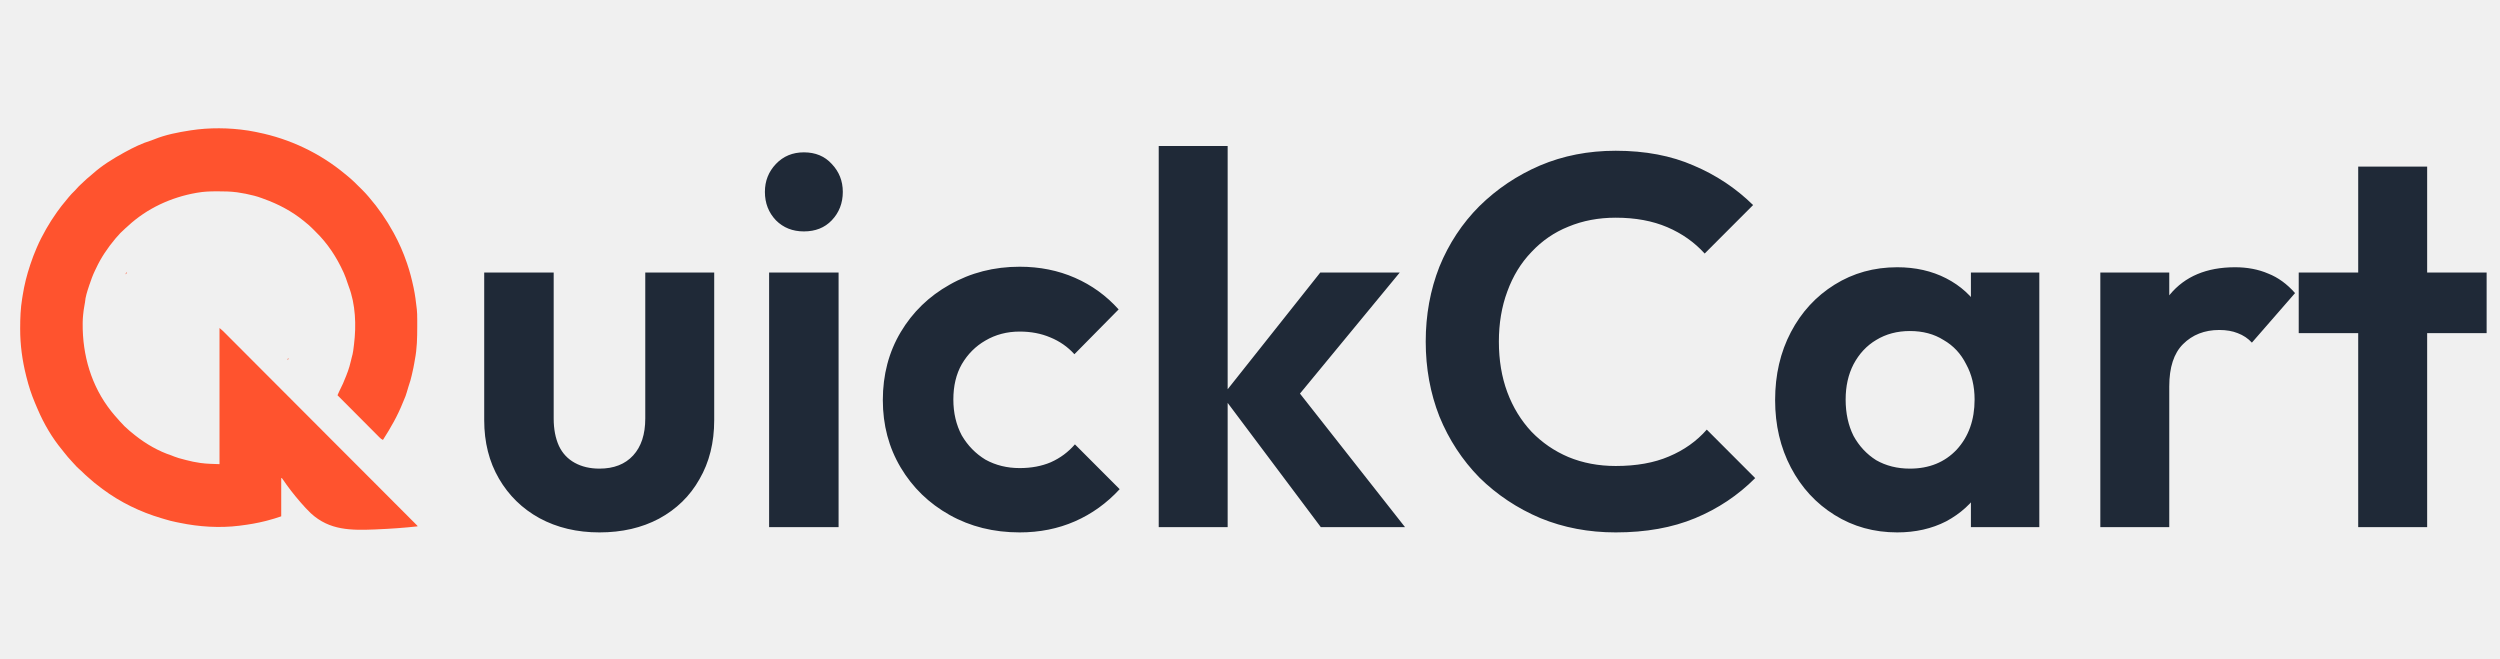
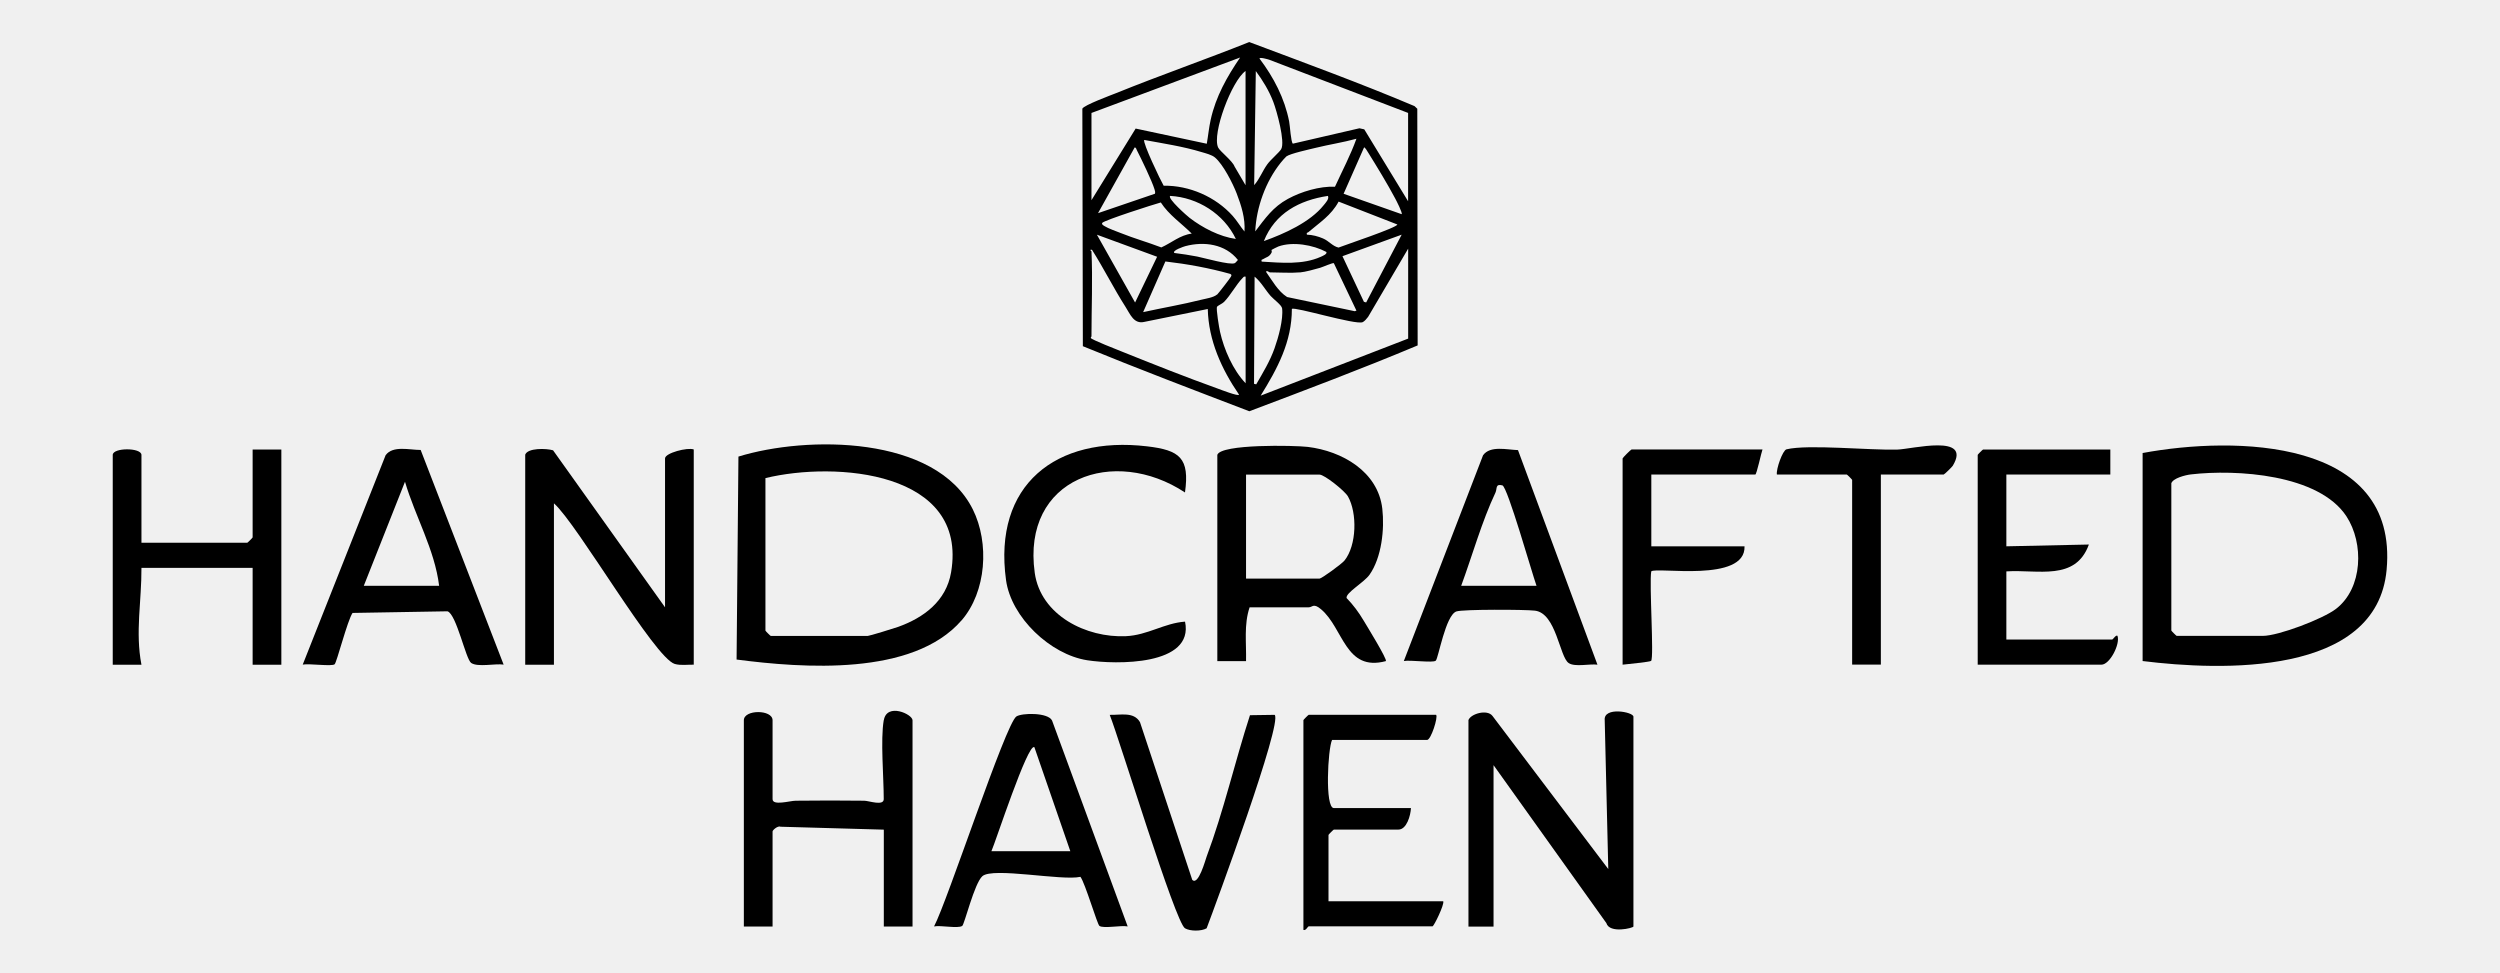
- <svg xmlns="http://www.w3.org/2000/svg" width="129" height="34" viewBox="0 0 129 34" fill="none">
-   <path d="M30.933 27.472C29.774 27.472 28.742 27.227 27.837 26.737C26.95 26.248 26.253 25.568 25.746 24.697C25.239 23.827 24.985 22.821 24.985 21.678V14.062H28.57V21.597C28.57 22.141 28.661 22.612 28.842 23.011C29.023 23.392 29.294 23.682 29.656 23.881C30.019 24.081 30.444 24.181 30.933 24.181C31.675 24.181 32.255 23.954 32.671 23.501C33.087 23.047 33.296 22.413 33.296 21.597V14.062H36.853V21.678C36.853 22.839 36.6 23.854 36.093 24.725C35.604 25.595 34.907 26.275 34.002 26.765C33.115 27.236 32.092 27.472 30.933 27.472ZM39.686 27.2V14.062H43.271V27.2H39.686ZM41.479 11.941C40.9 11.941 40.42 11.75 40.039 11.369C39.659 10.97 39.469 10.481 39.469 9.901C39.469 9.338 39.659 8.858 40.039 8.459C40.42 8.06 40.9 7.861 41.479 7.861C42.076 7.861 42.556 8.06 42.918 8.459C43.298 8.858 43.489 9.338 43.489 9.901C43.489 10.481 43.298 10.97 42.918 11.369C42.556 11.75 42.076 11.941 41.479 11.941ZM52.615 27.472C51.275 27.472 50.071 27.173 49.003 26.574C47.935 25.976 47.093 25.16 46.477 24.126C45.862 23.093 45.554 21.932 45.554 20.645C45.554 19.339 45.862 18.169 46.477 17.136C47.093 16.102 47.935 15.286 49.003 14.688C50.089 14.071 51.293 13.763 52.615 13.763C53.647 13.763 54.597 13.953 55.466 14.334C56.336 14.715 57.087 15.259 57.721 15.966L55.439 18.278C55.095 17.897 54.679 17.607 54.19 17.408C53.719 17.208 53.194 17.109 52.615 17.109C51.963 17.109 51.375 17.263 50.85 17.571C50.343 17.861 49.935 18.269 49.627 18.795C49.338 19.303 49.193 19.91 49.193 20.617C49.193 21.306 49.338 21.923 49.627 22.467C49.935 22.993 50.343 23.41 50.85 23.718C51.375 24.008 51.963 24.153 52.615 24.153C53.212 24.153 53.746 24.054 54.217 23.854C54.706 23.637 55.122 23.328 55.466 22.929L57.775 25.241C57.105 25.967 56.336 26.52 55.466 26.901C54.597 27.281 53.647 27.472 52.615 27.472ZM68.154 27.2L63.076 20.427L68.127 14.062H72.228L66.308 21.243L66.443 19.502L72.499 27.2H68.154ZM59.79 27.2V7.534H63.347V27.2H59.79ZM83.371 27.472C81.977 27.472 80.683 27.227 79.488 26.737C78.293 26.23 77.243 25.532 76.338 24.643C75.45 23.736 74.762 22.685 74.273 21.488C73.803 20.291 73.567 19.003 73.567 17.625C73.567 16.247 73.803 14.96 74.273 13.763C74.762 12.566 75.45 11.524 76.338 10.635C77.243 9.746 78.284 9.048 79.461 8.541C80.656 8.033 81.959 7.779 83.371 7.779C84.892 7.779 86.232 8.033 87.391 8.541C88.549 9.03 89.572 9.71 90.46 10.581L87.961 13.083C87.436 12.503 86.793 12.049 86.033 11.723C85.272 11.397 84.385 11.233 83.371 11.233C82.484 11.233 81.669 11.387 80.927 11.696C80.203 11.986 79.569 12.421 79.026 13.001C78.483 13.563 78.067 14.243 77.777 15.041C77.487 15.821 77.342 16.682 77.342 17.625C77.342 18.586 77.487 19.457 77.777 20.237C78.067 21.016 78.483 21.696 79.026 22.277C79.569 22.839 80.203 23.274 80.927 23.582C81.669 23.89 82.484 24.045 83.371 24.045C84.44 24.045 85.354 23.881 86.114 23.555C86.893 23.229 87.545 22.766 88.07 22.168L90.568 24.67C89.681 25.559 88.649 26.248 87.472 26.737C86.295 27.227 84.928 27.472 83.371 27.472ZM97.897 27.472C96.702 27.472 95.625 27.173 94.665 26.574C93.705 25.976 92.954 25.16 92.411 24.126C91.868 23.093 91.596 21.932 91.596 20.645C91.596 19.339 91.868 18.169 92.411 17.136C92.954 16.102 93.705 15.286 94.665 14.688C95.625 14.089 96.702 13.79 97.897 13.79C98.838 13.79 99.68 13.981 100.422 14.361C101.165 14.742 101.753 15.277 102.188 15.966C102.64 16.637 102.885 17.399 102.921 18.251V22.984C102.885 23.854 102.64 24.625 102.188 25.296C101.753 25.967 101.165 26.502 100.422 26.901C99.68 27.281 98.838 27.472 97.897 27.472ZM98.549 24.181C99.544 24.181 100.35 23.854 100.966 23.201C101.581 22.53 101.889 21.669 101.889 20.617C101.889 19.928 101.744 19.321 101.454 18.795C101.183 18.251 100.794 17.834 100.287 17.544C99.798 17.235 99.219 17.081 98.549 17.081C97.897 17.081 97.317 17.235 96.81 17.544C96.322 17.834 95.932 18.251 95.643 18.795C95.371 19.321 95.235 19.928 95.235 20.617C95.235 21.325 95.371 21.95 95.643 22.494C95.932 23.02 96.322 23.437 96.81 23.745C97.317 24.035 97.897 24.181 98.549 24.181ZM101.699 27.2V23.664L102.269 20.454L101.699 17.299V14.062H105.229V27.2H101.699ZM108.377 27.2V14.062H111.934V27.2H108.377ZM111.934 19.937L110.549 19.013C110.712 17.399 111.183 16.129 111.962 15.205C112.74 14.262 113.863 13.79 115.329 13.79C115.963 13.79 116.533 13.899 117.04 14.117C117.547 14.316 118.009 14.652 118.425 15.123L116.198 17.68C115.999 17.462 115.755 17.299 115.465 17.19C115.194 17.081 114.877 17.027 114.515 17.027C113.754 17.027 113.129 17.272 112.641 17.761C112.17 18.233 111.934 18.958 111.934 19.937ZM121.683 27.2V8.595H125.241V27.2H121.683ZM118.614 17.19V14.062H128.31V17.19H118.614Z" fill="#1F2937" />
-   <mask id="mask0_3277_1003" style="mask-type:luminance" maskUnits="userSpaceOnUse" x="0" y="5" width="23" height="24">
-     <path d="M22.632 5.667H0V28.334H22.632V5.667Z" fill="white" />
-   </mask>
-   <g mask="url(#mask0_3277_1003)">
-     <path d="M12.769 6.732C12.791 6.735 12.814 6.739 12.837 6.742C12.953 6.76 13.067 6.781 13.181 6.805C13.225 6.815 13.269 6.824 13.313 6.833C14.947 7.163 16.503 7.897 17.787 8.964C17.819 8.991 17.852 9.018 17.886 9.044C18.155 9.259 18.399 9.504 18.643 9.748C18.662 9.766 18.68 9.785 18.7 9.805C18.807 9.912 18.909 10.021 19.007 10.137C19.022 10.154 19.022 10.154 19.037 10.172C19.521 10.733 19.942 11.339 20.297 11.99C20.309 12.011 20.32 12.031 20.332 12.053C20.591 12.53 20.811 13.027 20.986 13.542C20.993 13.563 21.001 13.585 21.009 13.607C21.142 13.996 21.244 14.389 21.33 14.791C21.334 14.812 21.339 14.832 21.343 14.853C21.418 15.202 21.462 15.557 21.502 15.912C21.504 15.927 21.506 15.943 21.508 15.959C21.526 16.117 21.527 16.274 21.528 16.434C21.528 16.463 21.528 16.493 21.529 16.523C21.529 16.617 21.529 16.712 21.529 16.806C21.529 16.822 21.529 16.838 21.529 16.855C21.53 17.424 21.519 17.984 21.41 18.545C21.397 18.615 21.385 18.684 21.374 18.754C21.349 18.909 21.314 19.061 21.28 19.213C21.268 19.263 21.257 19.312 21.246 19.362C21.205 19.545 21.156 19.721 21.093 19.898C21.079 19.945 21.064 19.991 21.05 20.037C21.043 20.06 21.036 20.084 21.029 20.108C21.014 20.155 21 20.204 20.986 20.252C20.95 20.373 20.912 20.489 20.858 20.603C20.836 20.652 20.816 20.701 20.796 20.751C20.523 21.442 20.16 22.077 19.76 22.7C19.684 22.667 19.636 22.624 19.578 22.566C19.558 22.547 19.539 22.527 19.52 22.508C19.499 22.487 19.478 22.465 19.457 22.444C19.434 22.422 19.412 22.399 19.39 22.377C19.329 22.317 19.269 22.256 19.209 22.195C19.146 22.132 19.083 22.069 19.02 22.006C18.9 21.886 18.781 21.766 18.662 21.646C18.526 21.509 18.39 21.373 18.254 21.236C17.974 20.956 17.695 20.675 17.415 20.394C17.443 20.323 17.473 20.255 17.508 20.187C17.643 19.924 17.763 19.659 17.867 19.381C17.872 19.367 17.877 19.353 17.883 19.339C17.893 19.311 17.904 19.283 17.914 19.255C17.927 19.222 17.939 19.189 17.952 19.156C18.012 18.996 18.055 18.833 18.095 18.666C18.102 18.64 18.108 18.614 18.115 18.587C18.127 18.536 18.14 18.485 18.152 18.434C18.164 18.384 18.177 18.334 18.191 18.285C18.222 18.16 18.234 18.032 18.25 17.905C18.255 17.86 18.261 17.815 18.267 17.77C18.388 16.792 18.35 15.698 17.991 14.769C17.968 14.709 17.948 14.648 17.928 14.587C17.872 14.414 17.813 14.246 17.738 14.08C17.73 14.064 17.723 14.048 17.716 14.032C17.369 13.269 16.899 12.554 16.297 11.968C16.244 11.916 16.192 11.863 16.14 11.81C16.013 11.68 15.88 11.564 15.737 11.451C15.715 11.433 15.694 11.416 15.671 11.397C15.06 10.899 14.363 10.532 13.624 10.266C13.584 10.252 13.544 10.237 13.504 10.222C13.382 10.176 13.26 10.137 13.134 10.104C13.117 10.1 13.1 10.095 13.082 10.091C12.812 10.022 12.543 9.966 12.267 9.928C12.249 9.925 12.23 9.923 12.211 9.92C11.89 9.878 11.569 9.873 11.245 9.873C11.223 9.873 11.2 9.873 11.177 9.873C10.843 9.873 10.517 9.883 10.187 9.943C10.169 9.946 10.151 9.949 10.132 9.952C8.828 10.18 7.579 10.755 6.604 11.661C6.56 11.703 6.514 11.743 6.467 11.783C6.289 11.938 6.122 12.11 5.971 12.292C5.961 12.303 5.952 12.315 5.942 12.327C5.555 12.79 5.212 13.295 4.958 13.844C4.938 13.888 4.916 13.932 4.894 13.976C4.78 14.213 4.693 14.459 4.609 14.709C4.604 14.726 4.598 14.742 4.593 14.758C4.5 15.034 4.407 15.319 4.384 15.61C4.379 15.658 4.369 15.704 4.359 15.752C4.327 15.904 4.31 16.059 4.293 16.214C4.291 16.23 4.29 16.246 4.288 16.262C4.275 16.386 4.268 16.508 4.267 16.632C4.266 16.651 4.266 16.669 4.266 16.689C4.251 18.324 4.709 19.918 5.734 21.213C5.752 21.235 5.769 21.257 5.787 21.279C5.88 21.395 5.977 21.506 6.076 21.615C6.116 21.66 6.155 21.705 6.194 21.75C6.343 21.921 6.507 22.08 6.681 22.226C6.699 22.241 6.716 22.255 6.734 22.27C6.795 22.321 6.856 22.37 6.918 22.42C6.938 22.436 6.959 22.453 6.98 22.47C7.535 22.91 8.18 23.282 8.853 23.503C8.9 23.52 8.945 23.539 8.99 23.558C9.141 23.62 9.298 23.659 9.456 23.7C9.509 23.714 9.562 23.728 9.615 23.742C9.847 23.804 10.079 23.851 10.316 23.885C10.331 23.887 10.345 23.889 10.36 23.891C10.682 23.937 11 23.938 11.327 23.95C11.327 21.631 11.327 19.313 11.327 16.925C11.497 17.07 11.497 17.07 11.561 17.135C11.576 17.149 11.591 17.164 11.606 17.179C11.63 17.203 11.63 17.203 11.654 17.227C11.671 17.244 11.688 17.262 11.706 17.279C11.763 17.337 11.821 17.395 11.878 17.452C11.92 17.494 11.962 17.536 12.003 17.577C12.094 17.668 12.184 17.759 12.275 17.849C12.409 17.984 12.544 18.119 12.679 18.254C12.919 18.495 13.16 18.736 13.4 18.977C13.611 19.187 13.821 19.398 14.031 19.609C14.052 19.63 14.052 19.63 14.073 19.651C14.13 19.708 14.187 19.764 14.243 19.821C14.774 20.353 15.305 20.885 15.836 21.417C16.308 21.89 16.78 22.363 17.252 22.836C17.783 23.367 18.313 23.898 18.843 24.429C18.899 24.485 18.956 24.542 19.012 24.599C19.026 24.613 19.04 24.627 19.055 24.641C19.265 24.852 19.475 25.062 19.686 25.273C19.924 25.512 20.163 25.752 20.402 25.991C20.536 26.125 20.67 26.259 20.804 26.393C20.893 26.483 20.982 26.572 21.072 26.662C21.122 26.713 21.173 26.764 21.224 26.815C21.279 26.869 21.334 26.924 21.389 26.979C21.404 26.995 21.421 27.011 21.437 27.028C21.452 27.042 21.466 27.057 21.481 27.072C21.5 27.09 21.5 27.09 21.519 27.11C21.545 27.139 21.545 27.139 21.545 27.16C20.845 27.237 20.145 27.287 19.441 27.315C19.415 27.316 19.39 27.317 19.363 27.319C18.113 27.369 17.003 27.372 16.042 26.487C15.854 26.309 15.681 26.119 15.511 25.923C15.492 25.901 15.492 25.901 15.473 25.878C15.154 25.51 14.858 25.127 14.585 24.724C14.557 24.68 14.557 24.68 14.511 24.661C14.511 25.315 14.511 25.969 14.511 26.643C14.271 26.724 14.036 26.8 13.792 26.861C13.763 26.869 13.734 26.876 13.705 26.884C13.281 26.991 12.858 27.064 12.424 27.117C12.398 27.121 12.372 27.124 12.345 27.128C11.34 27.253 10.271 27.185 9.281 26.979C9.223 26.967 9.164 26.956 9.106 26.944C8.899 26.904 8.699 26.852 8.498 26.789C8.438 26.77 8.379 26.753 8.319 26.736C7.247 26.42 6.201 25.914 5.304 25.243C5.276 25.221 5.247 25.2 5.218 25.179C4.983 25.005 4.757 24.823 4.542 24.625C4.494 24.581 4.446 24.539 4.397 24.496C4.323 24.432 4.254 24.364 4.186 24.294C4.144 24.253 4.102 24.216 4.058 24.179C3.975 24.107 3.904 24.029 3.832 23.947C3.792 23.902 3.752 23.858 3.711 23.815C3.572 23.668 3.442 23.518 3.319 23.358C3.281 23.307 3.241 23.258 3.201 23.209C2.691 22.595 2.262 21.862 1.949 21.127C1.94 21.106 1.93 21.084 1.921 21.063C1.891 20.991 1.86 20.92 1.83 20.848C1.82 20.824 1.81 20.8 1.799 20.775C1.618 20.346 1.48 19.919 1.368 19.468C1.362 19.446 1.357 19.424 1.351 19.402C1.15 18.603 1.04 17.803 1.041 16.979C1.041 16.959 1.041 16.938 1.041 16.918C1.042 16.412 1.06 15.908 1.143 15.408C1.154 15.346 1.163 15.284 1.173 15.223C1.257 14.693 1.386 14.184 1.556 13.676C1.562 13.659 1.567 13.643 1.573 13.625C1.666 13.348 1.766 13.076 1.884 12.809C1.892 12.79 1.9 12.771 1.909 12.751C2.041 12.444 2.192 12.151 2.357 11.861C2.369 11.841 2.38 11.821 2.391 11.8C2.553 11.517 2.727 11.243 2.917 10.977C2.935 10.951 2.935 10.951 2.954 10.924C3.096 10.727 3.241 10.534 3.401 10.35C3.451 10.292 3.498 10.232 3.546 10.172C3.641 10.054 3.746 9.949 3.854 9.844C3.931 9.768 4.002 9.691 4.071 9.609C4.106 9.57 4.143 9.536 4.183 9.502C4.243 9.451 4.299 9.399 4.354 9.342C4.438 9.257 4.529 9.182 4.622 9.107C4.674 9.064 4.725 9.02 4.775 8.975C5.259 8.54 5.833 8.186 6.401 7.874C6.422 7.863 6.443 7.852 6.464 7.84C6.888 7.609 7.33 7.391 7.794 7.251C7.853 7.231 7.909 7.21 7.966 7.186C8.547 6.95 9.182 6.828 9.8 6.732C9.823 6.729 9.823 6.729 9.845 6.725C10.797 6.578 11.817 6.588 12.769 6.732Z" fill="#FF532E" />
-     <path d="M14.864 18.476C14.872 18.491 14.88 18.507 14.888 18.523C14.869 18.542 14.849 18.562 14.829 18.582C14.841 18.547 14.852 18.512 14.864 18.476Z" fill="#FF532E" />
-     <path d="M6.531 14.038C6.542 14.074 6.542 14.074 6.528 14.104C6.507 14.133 6.507 14.133 6.472 14.156C6.487 14.114 6.507 14.076 6.531 14.038Z" fill="#FF532E" />
+ <svg xmlns="http://www.w3.org/2000/svg" id="Layer_1" version="1.1" viewBox="0 0 350.81 136.48">
+   <path d="M198.93,48.47c-7.79,3.27-15.71,6.25-23.62,9.24-7.81-2.99-15.63-5.96-23.36-9.13l-.07-33.33c.22-.49,3.98-1.88,4.76-2.19,6.17-2.5,12.48-4.69,18.66-7.16,7.76,2.92,15.56,5.76,23.19,8.99l.39.37.05,33.22ZM153.16,15.85v12.24l6.2-10.05,9.98,2.13c.2-1.13.3-2.26.55-3.38.72-3.25,2.28-6.01,4.13-8.72l-20.86,7.78ZM197.6,15.85l-19.5-7.47c-.16-.05-1.36-.41-1.36-.16,1.98,2.62,3.53,5.58,4.16,8.83.12.6.24,2.89.52,3.11l9.34-2.16.68.15,6.15,10.09v-12.39ZM174.78,25.98V9.96c-1.95,1.39-4.73,8.8-3.85,10.73.25.55,2.02,1.87,2.31,2.68l1.54,2.62ZM175.99,25.98c.77-.87,1.16-1.98,1.84-2.92.47-.66,1.68-1.67,1.95-2.13.59-1.04-.63-5.39-1.1-6.62-.59-1.56-1.47-3-2.46-4.34l-.23,16.02ZM176.14,32.47c1.4-1.83,2.48-3.42,4.58-4.56,1.89-1.03,4.47-1.8,6.61-1.71,1.02-2.23,2.19-4.44,3.01-6.73-1.89.52-3.84.81-5.74,1.28-.85.21-3.56.8-4.09,1.2-.15.12-.63.68-.79.88-2.12,2.64-3.42,6.25-3.58,9.63ZM170.49,22.1c-.45-.38-1.3-.59-1.88-.76-2.54-.78-5.43-1.22-8.04-1.7-.29.29,2.29,5.7,2.72,6.42,3.59-.06,7.29,1.56,9.68,4.23.62.69,1.07,1.49,1.66,2.2.13-1.85-.44-3.63-1.09-5.33-.54-1.41-1.9-4.09-3.04-5.05ZM162.07,27.17c.06-.2,0-.4-.06-.59-.35-1.17-1.87-4.32-2.49-5.52-.07-.14-.09-.36-.3-.37l-5.14,9.22,8-2.73ZM196.69,30.06c.14-.18-.73-1.87-.9-2.19-1.1-2.07-2.56-4.46-3.81-6.47-.08-.13-.46-.79-.57-.71l-2.87,6.5,8.16,2.87ZM173.42,33.53c-1.68-3.51-5.35-5.83-9.22-6.04-.41.36,2.41,2.84,2.73,3.08,1.81,1.39,4.2,2.64,6.49,2.96ZM185.75,28.79c.26-.33.8-.87.59-1.3-4.02.61-7.43,2.43-8.99,6.34,2.83-1.01,6.49-2.64,8.4-5.04ZM183.39,32.93c.74.01,1.59.24,2.26.53.86.37,1.33,1.09,2.18,1.28.95-.38,8.24-2.8,8.25-3.24l-8.24-3.21c-1.04,1.94-2.68,2.95-4.26,4.3-.11.09-.28,0-.19.35ZM167.22,32.77c-1.45-1.45-3.2-2.61-4.33-4.36-1,.27-7.94,2.5-8.21,2.86-.16.21.21.4.35.48.46.3,1.65.72,2.23.95,1.87.75,3.82,1.3,5.7,2.02,1.39-.62,2.65-1.74,4.27-1.94ZM153.92,32.93l5.36,9.52,3.09-6.42-8.46-3.1ZM191.7,42.45l4.99-9.52-8.31,3.02,3.01,6.4.31.09ZM164.8,35.5c1.07.14,2.15.29,3.2.5.98.2,4.61,1.23,5.26.93.16-.07.31-.33.45-.45-1.76-2.24-4.75-2.64-7.38-1.94-.18.05-1.9.61-1.54.96ZM186.11,35.35c-1.85-.99-4.72-1.49-6.73-.76-.12.04-.91.44-.95.48-.03.03.08.25,0,.38-.34.63-.71.61-1.2.92-.15.1-.27-.01-.19.34,2.73.16,5.74.48,8.31-.68.17-.08.97-.39.76-.68ZM197.6,47.51v-12.62l-5.62,9.57c-.18.24-.5.63-.77.75-1.01.42-9.58-2.22-9.93-1.86,0,4.62-2.03,8.38-4.38,12.17l20.71-8.01ZM153.16,35.27c.18,3.88,0,8.03,0,11.94,0,.04-.14.13-.08.23.09.22,3.75,1.66,4.31,1.88,4.43,1.78,9.03,3.61,13.52,5.22.23.08,2.96,1.15,2.95.83-2.44-3.57-4.28-7.6-4.38-12.01l-8.86,1.8c-1.51.38-2.01-1.05-2.69-2.11-1.66-2.6-3.05-5.4-4.7-8-.46-.04-.08.16-.07.23ZM170.79,41.34c.17-.15,1.86-2.33,1.94-2.52.09-.2.12-.24-.08-.38-2.99-.84-6.04-1.39-9.12-1.75l-3.12,7.11c2.71-.6,5.47-1.06,8.16-1.74.66-.16,1.72-.31,2.21-.73ZM182.41,38.22c-1.29.12-2.9,0-4.23,0-.08,0-.41-.33-.53-.08.87,1.22,1.67,2.72,2.96,3.54l9.5,1.99.23-.08-3.17-6.66c-.14-.09-1.55.54-1.93.65-.81.23-2.02.57-2.83.65ZM174.78,38.82c-.26-.06-.3.08-.45.23-.87.89-1.65,2.39-2.57,3.32-.25.25-.88.51-.98.68-.16.26.3,2.99.42,3.51.56,2.5,1.82,5.37,3.59,7.22v-14.96ZM176.28,53.93c.95-1.65,1.93-3.25,2.57-5.06.53-1.48,1.25-4.06,1.06-5.6-.06-.46-1.18-1.26-1.6-1.73-.78-.88-1.34-1.97-2.26-2.72l-.08,15.04.3.07Z" />
+   <g>
+     <path d="M134.92,87.06c-6.82,7.86-22.26,6.7-31.56,5.49l.26-28.48c9.56-2.95,27.69-3.02,32.89,7.41,2.35,4.71,1.91,11.56-1.59,15.59ZM107.41,67.1v21.39c0,.05.7.75.75.75h13.59c.22,0,3.69-1.06,4.27-1.27,3.62-1.3,6.76-3.63,7.44-7.66,2.41-14.21-16.24-15.61-26.05-13.22Z" />
+     <path d="M300.66,92.76v-29.19c12.84-2.39,35.94-2.15,34.24,16.38-1.37,15.02-23.34,14.16-34.24,12.81ZM304.69,67.85v20.63c0,.05.7.75.75.75h12.08c2.2,0,8.47-2.39,10.29-3.8,3.76-2.91,3.93-9.19,1.45-12.98-3.88-5.92-15.47-6.62-21.82-5.88-.77.09-2.54.53-2.76,1.27Z" />
+     <path d="M73.69,63.83c.31-1.01,3.01-.92,3.92-.64l15.71,22.03v-20.89c0-.77,3.18-1.59,4.03-1.26v30.2c-.87-.02-1.81.14-2.66-.1-2.85-.83-13.66-19.63-16.96-22.54v22.65h-4.03v-29.44Z" />
+     <path d="M170.82,63.83c.49-1.55,10.82-1.34,12.69-1.12,4.8.58,9.86,3.45,10.46,8.67.33,2.88-.09,6.86-1.8,9.28-.76,1.07-3.38,2.54-3.21,3.26.93.96,1.71,2.01,2.39,3.16.38.64,3.36,5.47,3.12,5.69-5.71,1.53-5.93-4.61-9.1-7.28-1.08-.91-1.19-.27-1.72-.27h-8.3c-.82,2.43-.44,5.02-.5,7.55h-4.03v-28.94ZM174.85,81.19h10.32c.28,0,3.12-2.06,3.5-2.54,1.71-2.13,1.8-6.66.48-8.99-.45-.79-3.31-3.06-3.98-3.06h-10.32v14.59Z" />
+     <path d="M206.05,101.07c.28-.89,2.62-1.6,3.38-.61l16.25,21.49-.5-20.88c-.21-1.95,4.03-1.18,4.03-.5v29.44c0,.21-3.36,1.04-3.8-.48l-15.83-22.16v22.65h-3.52v-28.94Z" />
+     <path d="M124.02,101.07c.42-2.5,4.03-.85,4.03,0v28.94h-4.03v-13.59l-14.47-.41c-.4-.19-1.14.48-1.14.66v13.34h-4.03v-28.94c0-1.53,4.03-1.53,4.03,0v11.07c0,.96,2.42.23,3.24.22,3.19-.04,6.43-.04,9.62,0,.68.01,2.74.78,2.74-.23,0-3.11-.47-8.3,0-11.07Z" />
+     <path d="M19.85,76.16h14.85c.05,0,.75-.7.75-.75v-12.33h4.03v30.2h-4.03v-13.59h-15.6c.03,4.6-.89,9.02,0,13.59h-4.03v-29.44c0-1.05,4.03-1.05,4.03,0v12.33Z" />
+     <path d="M59.03,63.14l11.64,30.12c-1.2-.18-3.61.4-4.55-.23-.76-.51-2.06-6.82-3.32-7.25l-13.33.23c-.71,1.04-2.22,6.95-2.51,7.2-.39.34-3.58-.13-4.48.05l11.63-29.38c1.02-1.4,3.34-.74,4.91-.74ZM51.05,82.2h10.57c-.62-5.08-3.35-9.71-4.79-14.6l-5.78,14.6Z" />
+     <path d="M213.01,63.16l11.15,30.11c-1.1-.15-3.17.37-4.04-.23-1.28-.86-1.74-6.99-4.73-7.35-1.4-.17-10.11-.2-11.02.11-1.53.52-2.53,6.6-2.9,6.91-.39.34-3.58-.13-4.48.05l11.12-28.88c1.01-1.39,3.34-.77,4.9-.72ZM205.04,82.2h10.57c-.63-1.74-4.07-13.91-4.79-14.09-1.02-.26-.71.46-.97,1.01-1.9,4.02-3.26,8.87-4.81,13.08Z" />
+     <path d="M158.24,130c-.95-.19-3.35.33-3.96-.07-.31-.2-2-6-2.67-6.89-2.58.59-12.31-1.39-13.76-.09-1.13,1-2.51,6.78-2.83,6.98-.63.4-3-.12-3.95.07,1.89-3.57,10.03-28.43,11.55-29.46.75-.51,4.45-.59,5.01.57l10.61,28.89ZM150.19,119.44l-5.04-14.59c-.91-.68-5.5,13.46-6.03,14.59h11.07Z" />
+     <path d="M296.13,63.07v3.52h-14.59v10.07l11.58-.25c-1.88,5.18-7.15,3.48-11.58,3.77v9.56h14.85c.11,0,.57-.75.75-.5.39,1.14-1.08,4.03-2.26,4.03h-17.36v-29.44c0-.05.7-.75.75-.75h17.87Z" />
+     <path d="M166.29,69.11c-9.92-6.56-22.96-2.08-21.09,11.28.84,5.97,7.25,9.14,12.8,8.88,3.04-.14,5.37-1.83,8.29-2.04,1.3,6.22-9.73,6.04-13.72,5.42-5.17-.8-10.68-6.01-11.4-11.25-1.84-13.37,7-20.27,19.78-18.77,4.61.54,6.01,1.63,5.33,6.49Z" />
+     <path d="M201.52,100.31c.31.29-.72,3.52-1.26,3.52h-13.34c-.59,1.23-1.03,9.56.25,9.56h10.82c-.04,1.01-.59,3.02-1.76,3.02h-9.06c-.05,0-.75.7-.75.75v9.31h16.1c.19.44-1.31,3.52-1.51,3.52h-17.36c-.15,0-.39.64-.75.5v-29.44c0-.05.7-.75.75-.75h17.87Z" />
+     <path d="M167.3,123.46c.86.9,1.87-2.88,2.02-3.26,2.38-6.35,3.98-13.36,6.08-19.84l3.47-.05c1.12,1.11-8.26,26.55-9.55,29.95-.72.43-2.32.43-3.04,0-1.36-.82-9.16-26.43-10.56-29.95,1.49.05,3.37-.49,4.25,1.03l7.33,22.12Z" />
+     <path d="M247.32,63.07c-.17.44-.82,3.52-1.01,3.52h-14.59v10.07h13.08c.18,5.16-12.41,2.85-13.09,3.52-.3,1.68.41,12.11-.02,12.56-.14.14-3.36.46-4,.53v-28.94c0-.09,1.17-1.26,1.26-1.26h18.37Z" />
+     <path d="M263.93,66.59v26.67h-4.03v-25.92c0-.05-.7-.75-.75-.75h-9.81c-.13-.75.81-3.41,1.35-3.54,3.01-.73,11.69.15,15.53.04,2.08-.06,10.53-2.28,7.8,2.27-.12.19-1.19,1.23-1.28,1.23h-8.81Z" />
  </g>
</svg>
